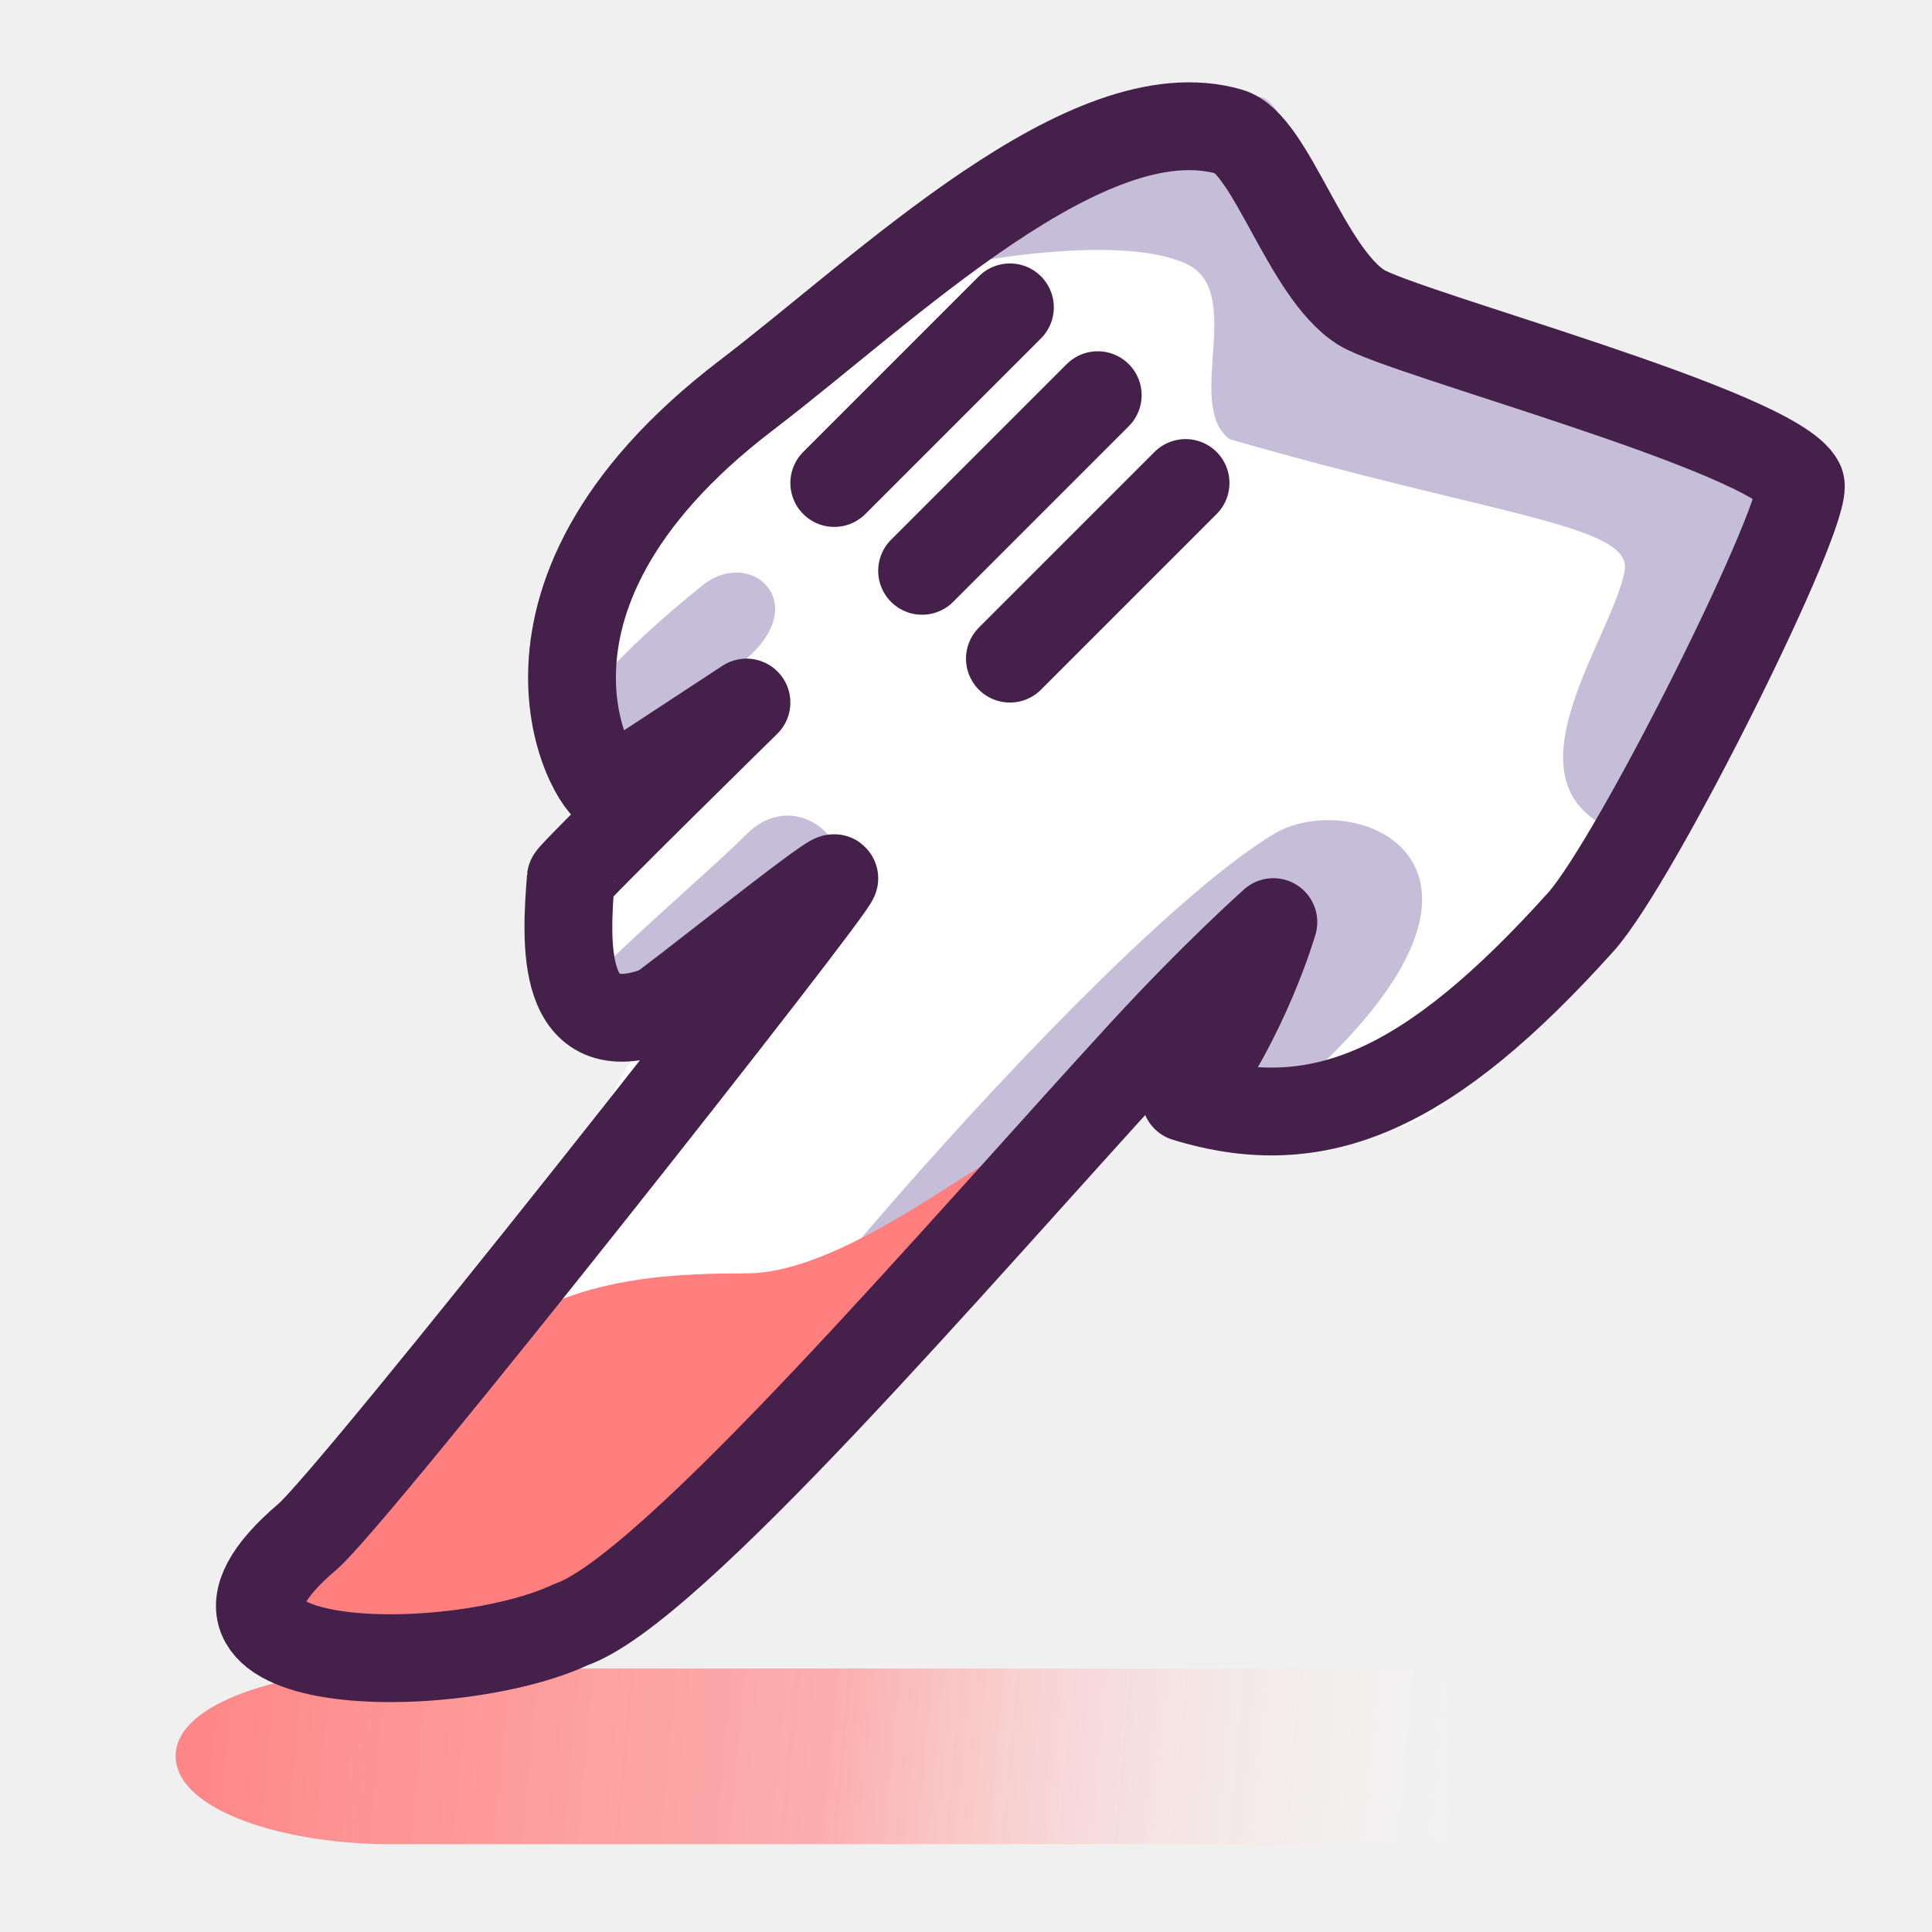
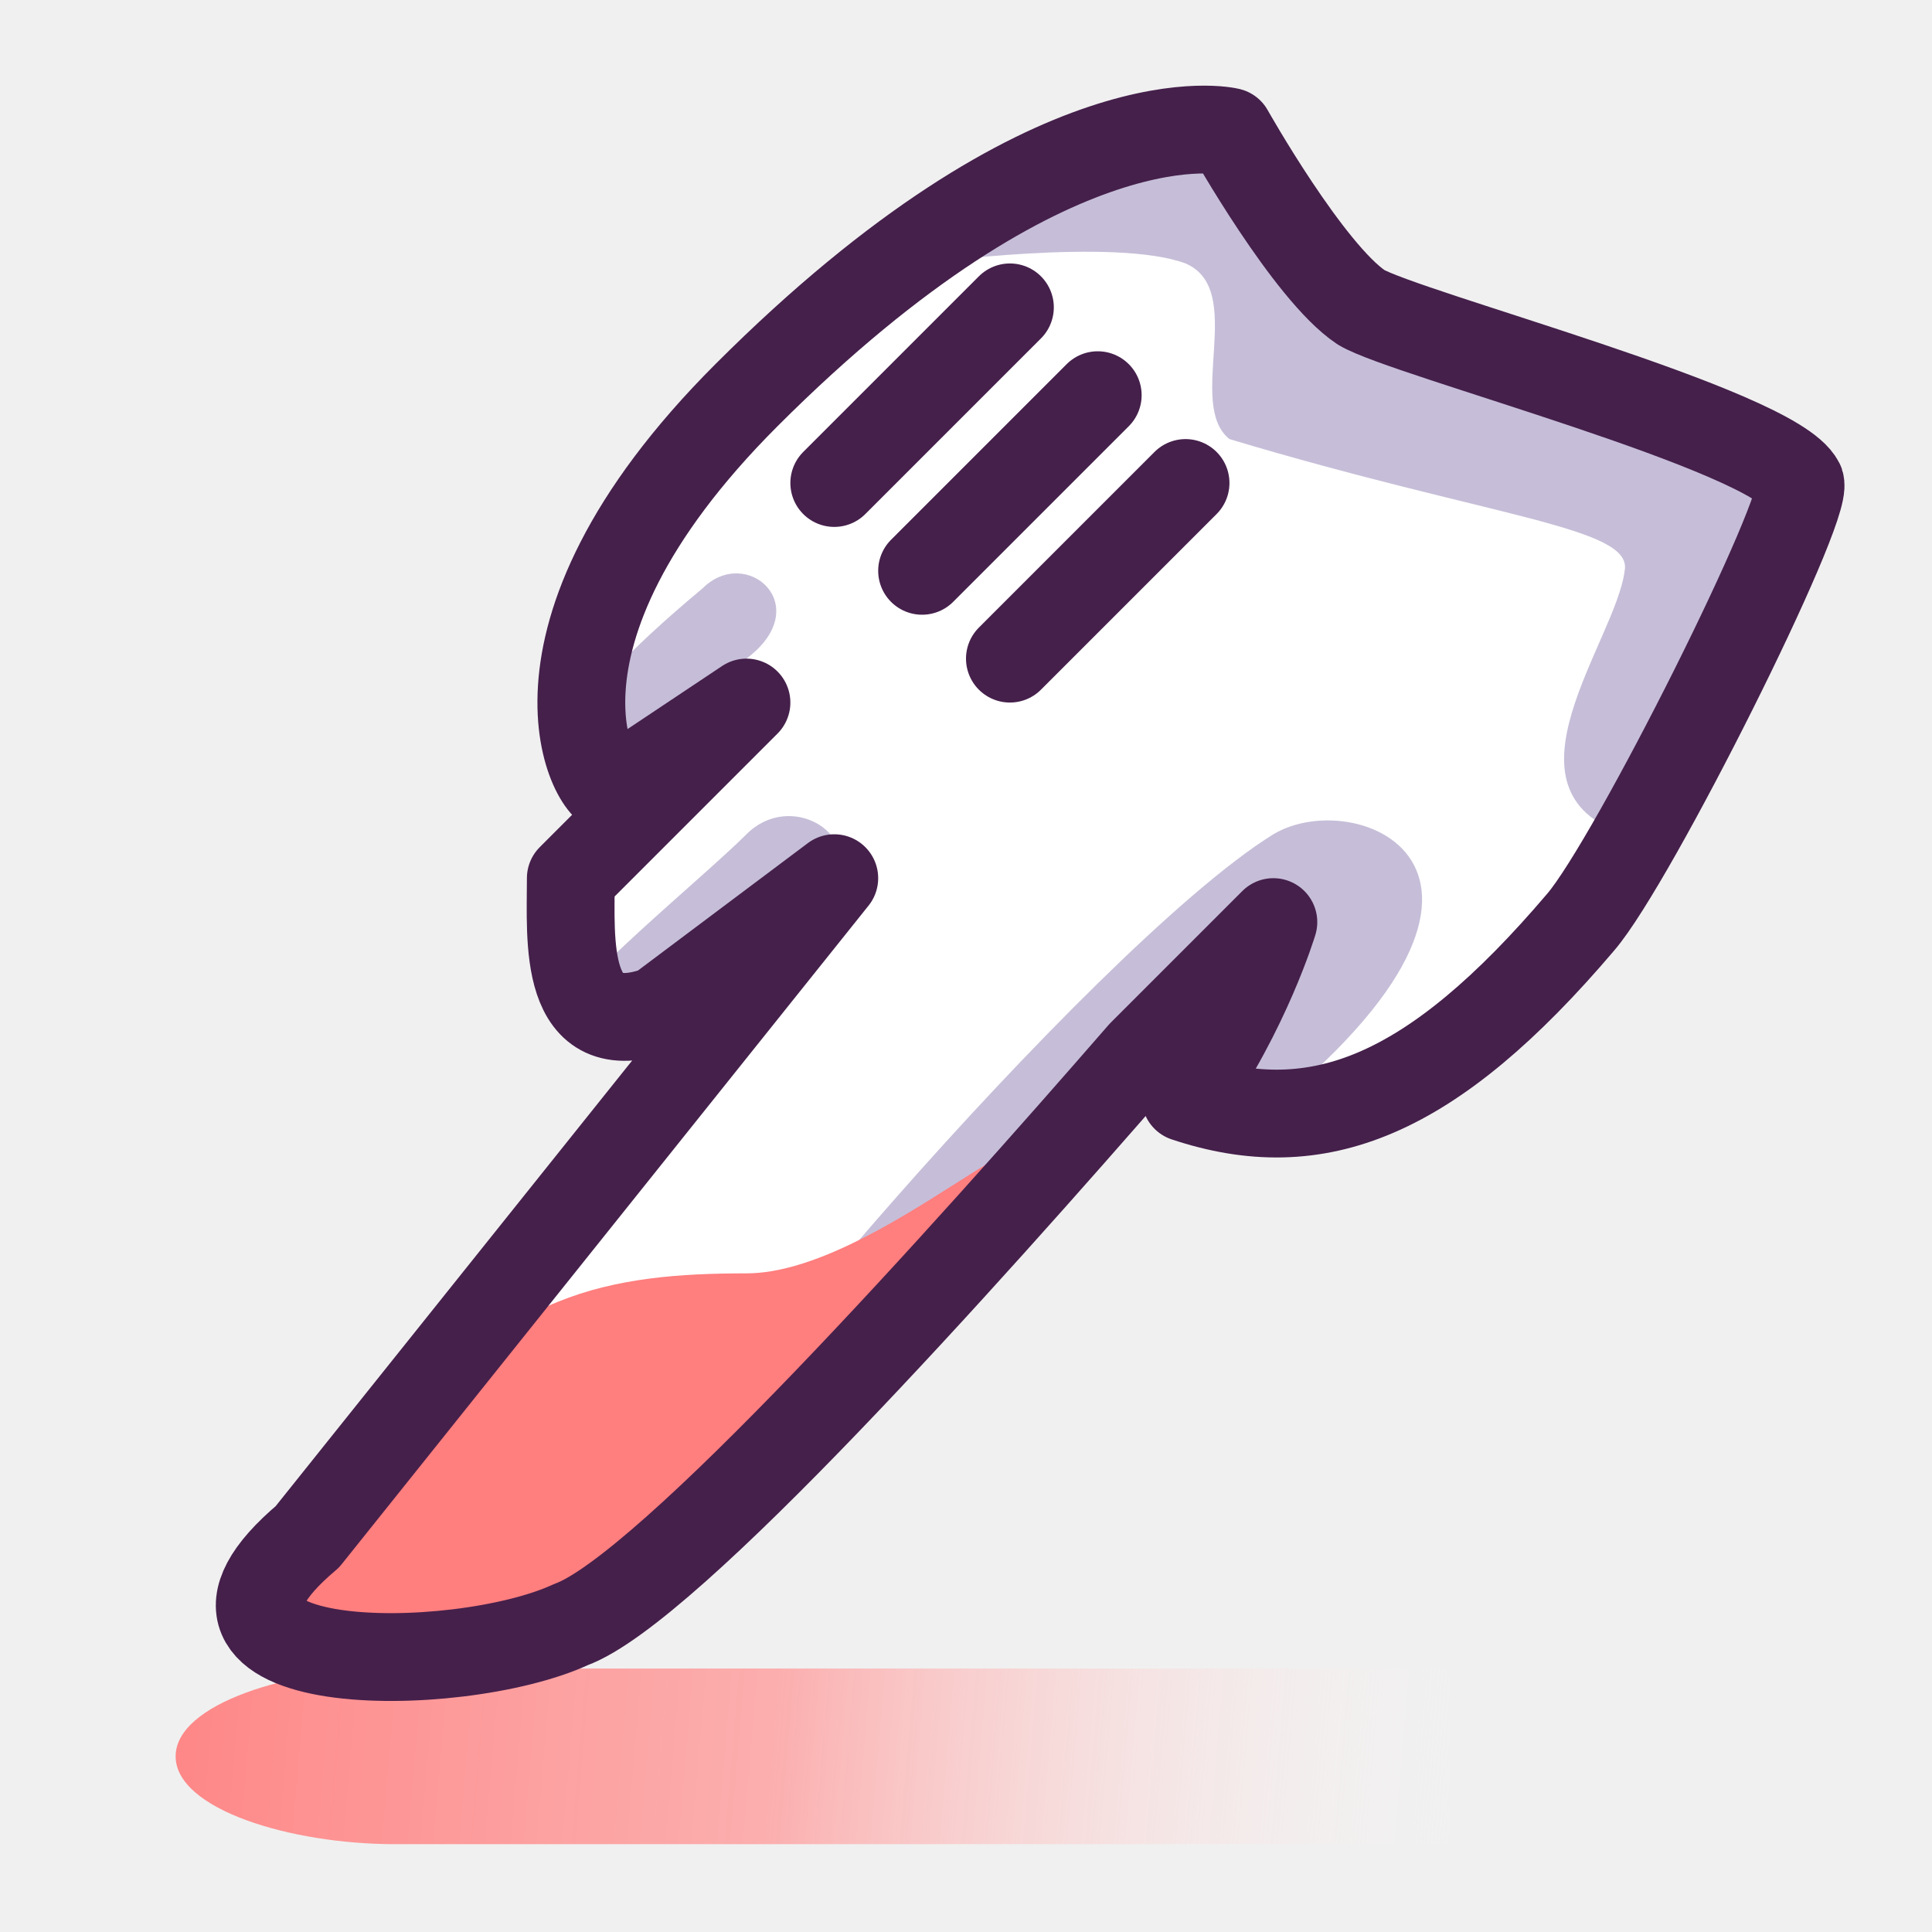
- <svg xmlns="http://www.w3.org/2000/svg" width="100%" height="100%" viewBox="0 0 22 22" fill-rule="evenodd" stroke-linecap="round" stroke-linejoin="round" stroke-miterlimit="1.5">
-   <path d="M16.5 21v-2h-12c-1.24.011-2.505.379-2.5 1s1.26 1.012 2.5 1h12z" fill="url(#A)" />
-   <path d="M9.159 3.853C9.251 3.771 12.384 1.034 14 1.5c.128.037.482.344.5.5.167 1.489 1.656 2.234 4 2.5 1.038.34 2.211 1.017 1.985 1.465L19.5 8.5l-3 4c-.668.749-3.02.592-3 0 .012-.372 1-2 1-2 .294.044-7.556 8.05-8 8h-2C2.944 18.575 3 18 3 18s.527-.489 1.5-1.5c.66-.686 3-5 3-5-2.036-.032-.689-2.148-.5-2.5-.522-.399-.694-.561-.5-1.5l2.659-3.647z" fill="#fff" />
-   <g fill="#c6bed8">
-     <path d="M8.5 9.5c.549-.549 1.252.091 1 .5-1.5 2.435-2.904 1.667-3 1.5s1.451-1.451 2-2zm10 0c-1.5-.5-.147-2.201 0-3 .097-.524-1.498-.629-4.5-1.5-.52-.397.196-1.689-.5-2-.776-.347-2.5 0-2.5 0s2.172-2.125 3.381-1.889c.294.123.533 1.124.989 1.841 1.38 1.107 1.796.184 5.13 2.588.88.549-.937 2.171-2 3.96zM8 6.665c.54-.436 1.253.187.5.835C7.453 8.401 7.744 8.591 7 9c-.535.294-.5-.5-.5-.5S6.153 8.157 8 6.665z" />
-     <path d="M14.5 9.5c1.001-.609 3.5.5-.5 3.5-.829-1.208-1.03-1.096-1.5-.5-.014.018-1.5 1.5-4 3.5-1.277 1.021 3.873-5.207 6-6.5z" />
-   </g>
-   <path d="M11.5 7.5l2-2m-3 1l2-2m-3 1l2-2" fill="none" stroke="#45204b" />
-   <path d="M3.5 18.5c-.5-.5.657-1.935 1-2 1.098-1.842 2.525-2 4-2s3.678-2.309 3-1c-.075 1.388-4.959 4.875-6 5-.727.273-2.129.268-2 0z" fill="#ff7e7e" />
-   <path d="M8.5 4.5c1.591-1.213 3.884-3.466 5.5-3 .469.135.873 1.606 1.5 2 .468.295 4.713 1.413 5 2 .134.275-1.858 4.286-2.5 5-1.716 1.907-2.97 2.47-4.5 2 .689-.915 1-2 1-2s-.668.593-1.5 1.5c-2.086 2.274-5.364 6.114-6.5 6.5-1.335.628-4.887.602-3-1 .534-.453 6.058-7.46 6-7.5-.05-.034-1.918 1.469-2 1.5-1.132.427-1.058-.771-1-1.5.003-.041 2-2 2-2L6.975 9c-.141.118-1.598-2.119 1.525-4.5z" fill="none" stroke="#45204b" />
+ <svg xmlns="http://www.w3.org/2000/svg" xml:space="preserve" style="fill-rule:evenodd;clip-rule:evenodd;stroke-linecap:round;stroke-linejoin:round;stroke-miterlimit:1.5" viewBox="0 0 22 22">
+   <path d="M16.5 21v-2h-12c-1.2 0-2.5.4-2.5 1s1.3 1 2.5 1h12Z" style="fill:url(#a)" />
+   <path d="M9.2 3.9c0-.1 3.2-2.9 4.8-2.4.1 0 .5.3.5.5.2 1.5 1.7 2.2 4 2.5 1 .3 2.2 1 2 1.5l-1 2.5-3 4c-.7.7-3 .6-3 0 0-.4 1-2 1-2 .3 0-7.6 8-8 8h-2C2.9 18.5 3 18 3 18l1.5-1.5c.7-.7 3-5 3-5-2 0-.7-2.1-.5-2.5-.5-.4-.7-.6-.5-1.5l2.7-3.6Z" style="fill:#fff" />
+   <path d="M8.5 9.5c.5-.5 1.3 0 1 .5-1.5 2.4-2.9 1.7-3 1.5-.1-.2 1.5-1.5 2-2Zm10 0c-1.5-.5-.1-2.2 0-3C18.6 6 17 5.9 14 5c-.5-.4.2-1.7-.5-2-.8-.3-3 0-3 0s1.3-1.7 2.5-1.5c.3.1 2 .7 2.4 1.5 1.3 1 1.8.1 5.1 2.5.9.6-1 2.2-2 4ZM8 6.7c.5-.5 1.3.2.5.8-1 .9-.8 1-1.5 1.5-.5.3-.5-.5-.5-.5S6.2 8.2 8 6.7ZM14.5 9.5c1-.6 3.5.5-.5 3.5-.8-1.2-1-1.1-1.5-.5 0 0-1.5 1.5-4 3.5-1.3 1 3.9-5.2 6-6.5Z" style="fill:#c6bed8" />
+   <path d="m11.5 7.5 2-2m-3 1 2-2m-3 1 2-2" style="fill:none;stroke:#45204b;stroke-width:1px" />
+   <path d="M3.5 18.5c-.5-.5.7-2 1-2 1.1-1.8 2.5-2 4-2s3.7-2.3 3-1c0 1.4-5 4.9-6 5-.7.3-2.1.3-2 0Z" style="fill:#ff7e7e" />
+   <path d="M8.5 4.5C12 1 14 1.5 14 1.5s.9 1.6 1.5 2c.5.3 4.7 1.4 5 2 .1.3-1.9 4.3-2.5 5-1.7 2-3 2.5-4.5 2 .7-1 1-2 1-2L13 12c-2 2.3-5.4 6.1-6.5 6.5-1.3.6-4.9.6-3-1l6-7.5-2 1.5c-1.1.4-1-.8-1-1.5l2-2L7 9c-.2.1-1.3-1.7 1.5-4.5Z" style="fill:none;stroke:#45204b;stroke-width:1px" />
  <defs>
-     <linearGradient id="A" x1=".596" y1="20.009" x2="16.826" y2="21.534" gradientUnits="userSpaceOnUse">
-       <stop offset="0" stop-color="#ff7e7e" />
-       <stop offset=".54" stop-color="#ff9b9b" stop-opacity=".78" />
-       <stop offset="1" stop-color="#fff" stop-opacity="0" />
+     <linearGradient id="a" x1="0" x2="1" y1="0" y2="0" gradientTransform="scale(16.301) rotate(5.4 -13 1)" gradientUnits="userSpaceOnUse">
+       <stop offset="0" style="stop-color:#ff7e7e;stop-opacity:1" />
+       <stop offset=".5" style="stop-color:#ff9b9b;stop-opacity:.78" />
+       <stop offset="1" style="stop-color:white;stop-opacity:0" />
    </linearGradient>
  </defs>
</svg>
